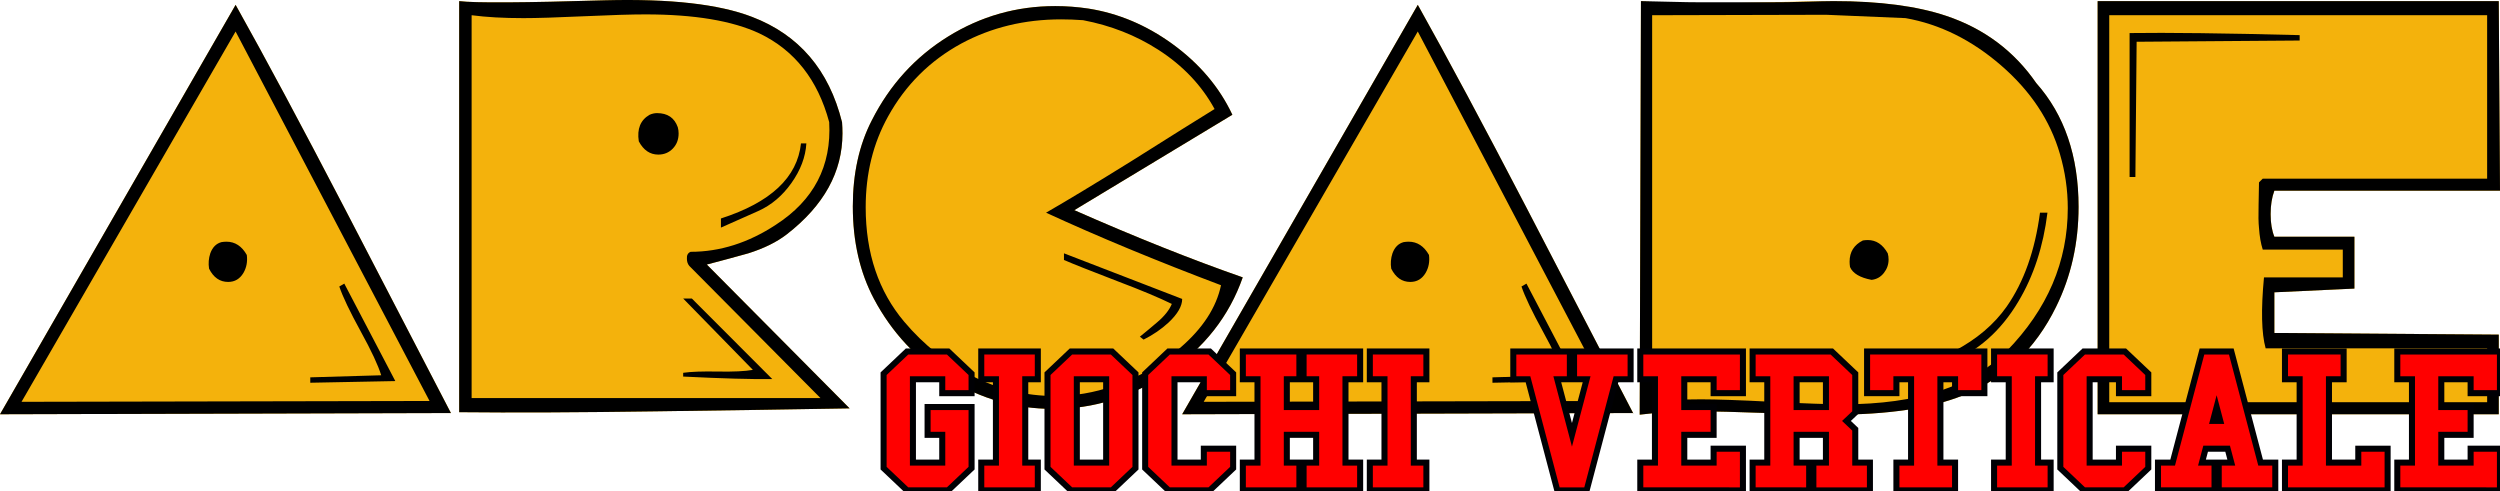
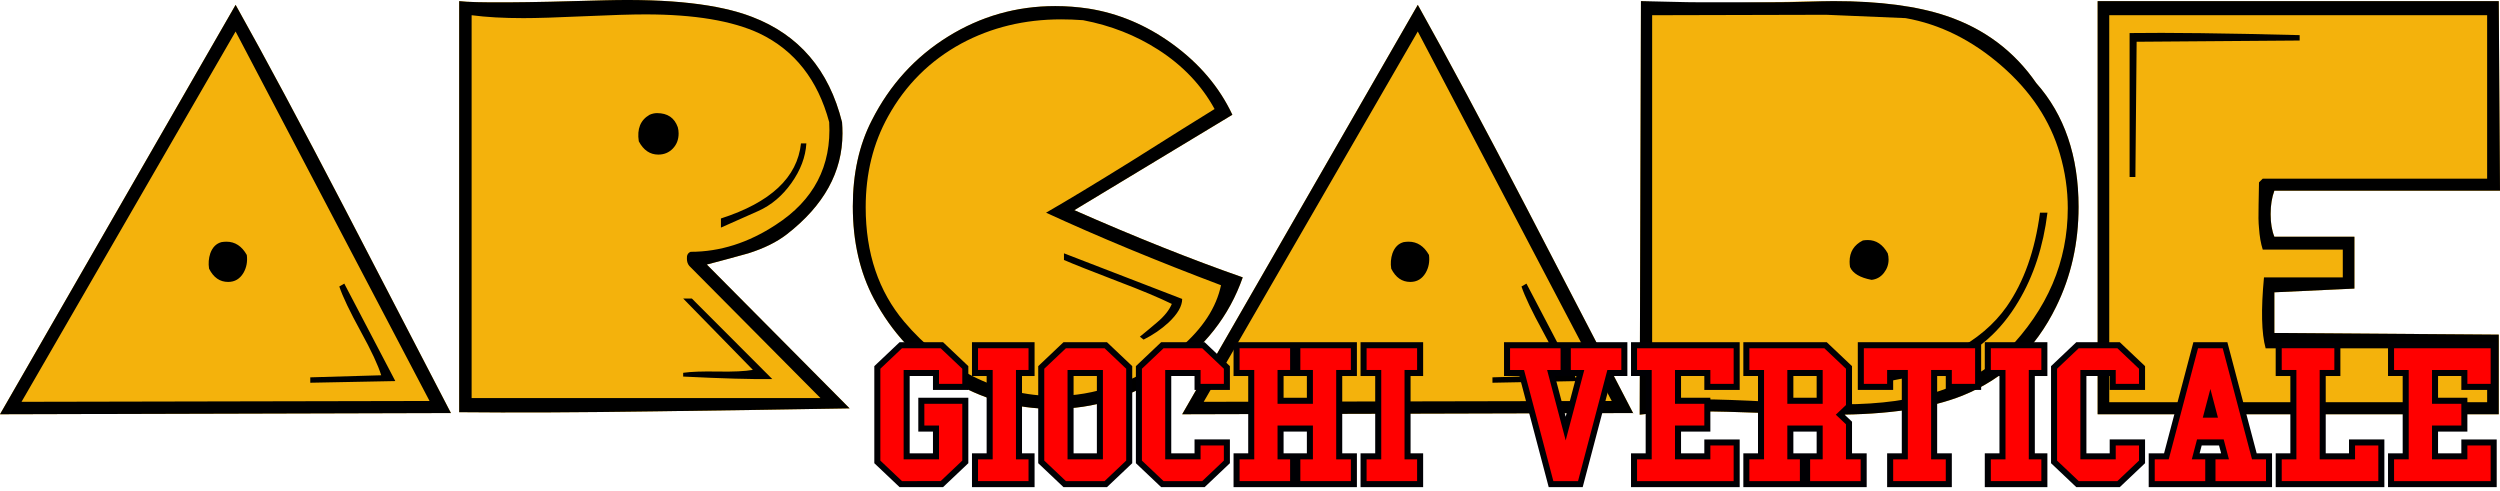
<svg xmlns="http://www.w3.org/2000/svg" enable-background="new 0 0 566.929 129.21" height="156.566" viewBox="0 0 558.831 109.596" width="798.33">
  <g fill="#f4b20c" transform="translate(-2.794 -20.5058)">
    <path d="m2.794 113.106 52.668-91.516c6.676 11.93 14.773 27.044 24.295 45.341l23.829 45.896zm55.17-35.605c.186 1.484-.062 2.813-.742 3.986-.804 1.362-1.947 2.04-3.431 2.04-1.854 0-3.277-.987-4.265-2.967-.185-1.174-.092-2.317.278-3.431.494-1.359 1.328-2.193 2.503-2.504.371-.061.742-.093 1.113-.093 1.916.002 3.431.992 4.544 2.969z" />
    <path d="m192.707 111.79c-14.467.252-28.935.473-43.403.663-17.313.25-31.935.313-43.867.189v-91.887c3.461.434 14.372.371 32.731-.185 14.464-.371 25.374.866 32.73 3.709 10.508 4.019 17.214 11.869 20.121 23.552.06.804.093 1.639.093 2.505 0 8.593-4.142 16.104-12.426 22.533-2.227 1.731-5.101 3.153-8.625 4.265-3.091.867-6.184 1.701-9.273 2.504zm-38.406-62.847c.123.433.186.897.186 1.391 0 1.36-.434 2.488-1.298 3.384-.866.896-1.947 1.344-3.245 1.344-1.855 0-3.308-.987-4.358-2.966-.433-2.782.371-4.759 2.411-5.934.557-.247 1.113-.371 1.669-.371 2.347 0 3.893 1.051 4.635 3.152zm21.124 56.298c-4.508.061-11.148-.126-19.919-.561v-.842c1.73-.249 4.326-.344 7.789-.279 3.461.061 6.057-.064 7.788-.373l-15.577-15.949 1.945.003zm7.619-52.681c-.185 3.029-1.298 5.98-3.337 8.854-2.041 2.875-4.513 4.96-7.418 6.259l-8.344 3.709v-2.041c11.126-3.584 17.091-9.18 17.895-16.782h1.204z" />
    <path d="m280.586 82.507c-3.029 8.655-8.576 15.732-16.643 21.234-8.066 5.5-16.675 8.22-25.823 8.158-8.284 0-16.01-2.21-23.181-6.629-7.171-4.42-12.765-10.4-16.783-17.941-3.152-5.935-4.729-12.825-4.729-20.677 0-7.356 1.421-13.783 4.266-19.286 4.017-7.913 9.689-14.141 17.014-18.684 7.326-4.544 15.314-6.815 23.969-6.815 2.472 0 4.945.186 7.418.556 6.675 1.052 12.918 3.679 18.729 7.88 6.058 4.39 10.538 9.676 13.444 15.856-7.85 4.761-19.626 11.868-35.326 21.326 13.6 5.999 26.149 11.006 37.645 15.022zm-13.536 4.823c0 1.608-1.02 3.37-3.06 5.285-1.608 1.483-3.462 2.75-5.563 3.802l-.835-.649c1.298-1.051 2.596-2.133 3.895-3.245 1.607-1.359 2.688-2.72 3.245-4.08-2.906-1.421-6.894-3.09-11.961-5.007-6.119-2.348-10.168-3.955-12.146-4.82v-1.486z" />
    <path d="m267.049 113.106 52.667-91.516c6.676 11.93 14.773 27.044 24.295 45.341l23.829 45.896zm55.17-35.605c.185 1.484-.063 2.813-.742 3.986-.805 1.362-1.947 2.04-3.432 2.04-1.854 0-3.276-.987-4.266-2.967-.186-1.174-.093-2.317.278-3.431.494-1.359 1.329-2.193 2.504-2.504.371-.061.742-.093 1.112-.093 1.917.002 3.433.992 4.546 2.969zm33.195 28.188-19.01.371v-1.206l15.857-.463c-.682-2.226-2.195-5.472-4.545-9.736-2.473-4.512-4.079-7.882-4.821-10.106l1.112-.649z" />
    <path d="m462.414 89.046c-4.636 9.501-11.623 16.133-20.955 19.896-7.109 2.837-16.69 4.256-28.745 4.256-3.276 0-8.283-.125-15.02-.371-6.738-.247-11.746-.371-15.022-.371-5.067 0-9.518.247-13.351.742l.278-92.443c3.709.371 7.941.557 12.701.557 3.276 0 8.314-.093 15.115-.278 6.799-.186 11.869-.278 15.205-.278 10.323 0 18.762 1.111 25.313 3.331 8.406 2.838 15.083 7.834 20.028 14.992 6.306 7.094 9.457 16.317 9.457 27.667.001 8.082-1.667 15.516-5.004 22.3zm-37.646-11.916c.124.434.186.896.186 1.392 0 1.112-.356 2.117-1.066 3.013-.711.896-1.622 1.407-2.735 1.529-2.597-.492-4.204-1.451-4.821-2.873-.063-.433-.093-.834-.093-1.205 0-2.164.988-3.74 2.967-4.73.371-.061.742-.092 1.113-.092 1.853 0 3.337.989 4.449 2.966zm35.699-9.087c-.928 7.543-3.093 14.157-6.491 19.842-3.957 6.677-9.212 11.282-15.764 13.816-3.648 1.421-6.338 2.379-8.065 2.874-3.029.866-5.874 1.328-8.531 1.392l-.464-1.113c14.525-2.535 24.603-7.82 30.228-15.855 3.832-5.501 6.306-12.485 7.418-20.955h1.669z" />
    <path d="m561.625 63.129h-50.44c-.557 1.498-.835 3.246-.835 5.241 0 1.997.278 3.68.835 5.053h17.895v11.589l-17.895.835v9.087l50.162.371v17.802h-89.662v-92.352h89.662zm-44.785-33.566-36.439.278-.278 30.228h-1.297v-32.174c8.529-.122 21.2.033 38.015.464v1.204z" />
  </g>
  <g transform="translate(-2.794 -20.5058)">
    <path d="m2.794 113.106 52.668-91.516c6.676 11.93 14.773 27.044 24.295 45.341l23.829 45.896zm96.018-2.968-43.354-82.589-47.852 82.775zm-40.848-32.637c.186 1.484-.062 2.813-.742 3.986-.804 1.362-1.947 2.04-3.431 2.04-1.854 0-3.277-.987-4.265-2.967-.185-1.174-.092-2.317.278-3.431.494-1.359 1.328-2.193 2.503-2.504.371-.061.742-.093 1.113-.093 1.916.002 3.431.992 4.544 2.969zm33.195 28.188-19.009.371v-1.206l15.855-.463c-.681-2.226-2.195-5.472-4.543-9.736-2.473-4.512-4.08-7.882-4.822-10.106l1.113-.649z" />
    <path d="m192.707 111.79c-14.467.252-28.935.473-43.403.663-17.313.25-31.935.313-43.867.189v-91.887c3.461.434 14.372.371 32.731-.185 14.464-.371 25.374.866 32.73 3.709 10.508 4.019 17.214 11.869 20.121 23.552.06.804.093 1.639.093 2.505 0 8.593-4.142 16.104-12.426 22.533-2.227 1.731-5.101 3.153-8.625 4.265-3.091.867-6.184 1.701-9.273 2.504zm-4.562-63.988c-2.536-9.446-7.728-16.053-15.578-19.819-6.059-2.839-14.557-4.26-25.499-4.26-3.029 0-7.603.138-13.723.417s-10.632.418-13.538.418c-4.45 0-8.314-.216-11.59-.649v85.581h77.979l-29.326-29.55c-.354-.432-.529-.957-.529-1.575-.062-.803.217-1.327.835-1.573 6.551 0 12.888-2.007 19.008-6.022 8.529-5.493 12.517-13.151 11.961-22.968zm-33.844 1.141c.123.433.186.897.186 1.391 0 1.36-.434 2.488-1.298 3.384-.866.896-1.947 1.344-3.245 1.344-1.855 0-3.308-.987-4.358-2.966-.433-2.782.371-4.759 2.411-5.934.557-.247 1.113-.371 1.669-.371 2.347 0 3.893 1.051 4.635 3.152zm21.124 56.298c-4.508.061-11.148-.126-19.919-.561v-.842c1.73-.249 4.326-.344 7.789-.279 3.461.061 6.057-.064 7.788-.373l-15.577-15.949 1.945.003zm7.619-52.681c-.185 3.029-1.298 5.98-3.337 8.854-2.041 2.875-4.513 4.96-7.418 6.259l-8.344 3.709v-2.041c11.126-3.584 17.091-9.18 17.895-16.782h1.204z" />
    <path d="m280.586 82.507c-3.029 8.655-8.576 15.732-16.643 21.234-8.066 5.5-16.675 8.22-25.823 8.158-8.284 0-16.01-2.21-23.181-6.629-7.171-4.42-12.765-10.4-16.783-17.941-3.152-5.935-4.729-12.825-4.729-20.677 0-7.356 1.421-13.783 4.266-19.286 4.017-7.913 9.689-14.141 17.014-18.684 7.326-4.544 15.314-6.815 23.969-6.815 2.472 0 4.945.186 7.418.556 6.675 1.052 12.918 3.679 18.729 7.88 6.058 4.39 10.538 9.676 13.444 15.856-7.85 4.761-19.626 11.868-35.326 21.326 13.6 5.999 26.149 11.006 37.645 15.022zm-4.855 1.756c-14.334-5.404-27.371-10.81-39.108-16.213 4.824-2.779 11.164-6.61 19.021-11.493 9.401-5.931 15.618-9.824 18.649-11.679-2.906-5.319-7.11-9.742-12.612-13.269-5.008-3.217-10.604-5.413-16.785-6.59-1.669-.122-3.308-.185-4.915-.185-8.161 0-15.58 1.793-22.256 5.377-7.048 3.834-12.521 9.273-16.415 16.32-3.337 5.997-5.006 12.765-5.006 20.306 0 10.262 2.873 18.792 8.618 25.591 4.388 5.193 9.5 9.256 15.339 12.193 5.838 2.936 11.94 4.404 18.306 4.404 4.448 0 8.804-.74 13.067-2.219 5.623-1.908 10.628-4.773 15.015-8.593 5.004-4.309 8.029-8.961 9.082-13.95zm-8.681 3.067c0 1.608-1.02 3.37-3.06 5.285-1.608 1.483-3.462 2.75-5.563 3.802l-.835-.649c1.298-1.051 2.596-2.133 3.895-3.245 1.607-1.359 2.688-2.72 3.245-4.08-2.906-1.421-6.894-3.09-11.961-5.007-6.119-2.348-10.168-3.955-12.146-4.82v-1.486z" />
    <path d="m267.049 113.106 52.667-91.516c6.676 11.93 14.773 27.044 24.295 45.341l23.829 45.896zm96.018-2.968-43.355-82.589-47.852 82.775zm-40.848-32.637c.185 1.484-.063 2.813-.742 3.986-.805 1.362-1.947 2.04-3.432 2.04-1.854 0-3.276-.987-4.266-2.967-.186-1.174-.093-2.317.278-3.431.494-1.359 1.329-2.193 2.504-2.504.371-.061.742-.093 1.112-.093 1.917.002 3.433.992 4.546 2.969zm33.195 28.188-19.01.371v-1.206l15.857-.463c-.682-2.226-2.195-5.472-4.545-9.736-2.473-4.512-4.079-7.882-4.821-10.106l1.112-.649z" />
    <path d="m462.414 89.046c-4.636 9.501-11.623 16.133-20.955 19.896-7.109 2.837-16.69 4.256-28.745 4.256-3.276 0-8.283-.125-15.02-.371-6.738-.247-11.746-.371-15.022-.371-5.067 0-9.518.247-13.351.742l.278-92.443c5.184.078 8.987.264 13.748.264 3.275 0 7.342-.016 14.429 0 6.801.014 11.509-.264 14.845-.264 10.323 0 18.762 1.111 25.313 3.331 8.406 2.838 15.083 7.834 20.028 14.992 6.306 7.094 9.457 16.317 9.457 27.667 0 8.083-1.668 15.517-5.005 22.301zm.835-34.141c-2.165-7.463-6.538-14.048-13.12-19.753-6.584-5.705-13.709-9.238-21.373-10.595l-17.76-.747-38.894.098v86.415c3.214-.37 6.862-.556 10.94-.556 3.462 0 8.747.186 15.856.556 7.107.371 12.425.557 15.948.557 16.504 0 28.682-3.978 36.532-11.935 9.088-9.313 13.631-19.954 13.631-31.921.001-4.07-.588-8.109-1.76-12.119zm-38.481 22.225c.124.434.186.896.186 1.392 0 1.112-.356 2.117-1.066 3.013-.711.896-1.622 1.407-2.735 1.529-2.597-.492-4.204-1.451-4.821-2.873-.063-.433-.093-.834-.093-1.205 0-2.164.988-3.74 2.967-4.73.371-.061.742-.092 1.113-.092 1.853 0 3.337.989 4.449 2.966zm35.699-9.087c-.928 7.543-3.093 14.157-6.491 19.842-3.957 6.677-9.212 11.282-15.764 13.816-3.648 1.421-6.338 2.379-8.065 2.874-3.029.866-5.874 1.328-8.531 1.392l-.464-1.113c14.525-2.535 24.603-7.82 30.228-15.855 3.832-5.501 6.306-12.485 7.418-20.955h1.669z" />
    <path d="m561.625 63.129h-50.44c-.557 1.498-.835 3.246-.835 5.241 0 1.997.278 3.68.835 5.053h17.895v11.589l-17.895.835v9.087l50.162.371v17.802h-89.662v-92.352h89.662zm-2.874 47.288v-12.052h-49.514c-.927-3.339-1.053-8.624-.37-15.857h17.616v-6.211h-17.891c-.435-1.359-.714-2.967-.839-4.822-.126-1.174-.154-2.875-.093-5.1.061-2.472.093-4.172.093-5.1l.835-.835h50.162v-36.531h-84.471v86.508zm-41.911-80.854-36.439.278-.278 30.228h-1.297v-32.174c8.529-.122 21.2.033 38.015.464v1.204z" />
  </g>
  <g fill="#f00" stroke="#000004" stroke-width="1.35">
-     <g transform="translate(77.55025 -9.419453)">
+     <g transform="translate(76.15025 -10.81945)">
      <path d="m125.206 119.036-5.244-4.968v-21.113l5.244-4.968h9.178l5.244 4.968v4.347h-6.555v-3.105h-6.555v18.629h6.555v-6.21h-3.278v-6.21h9.833v13.661l-5.244 4.968z" />
      <path d="m141.793 119.036v-6.21h3.278v-18.629h-3.278v-6.21h12.643v6.21h-2.809v18.629h2.809v6.21z" />
      <path d="m161.845 119.036-5.244-4.968v-21.113l5.244-4.968h9.178l5.244 4.968v21.113l-5.244 4.968zm1.311-6.21h6.555v-18.629h-6.555z" />
      <path d="m183.676 119.036-5.244-4.968v-21.113l5.244-4.968h9.178l5.244 4.968v4.347h-6.555v-3.105h-6.555v18.629h6.555v-3.105h6.555v4.347l-5.244 4.968z" />
      <path d="m200.263 119.036v-6.21h3.278v-18.629h-3.278v-6.21h12.643v6.21h-2.809v6.21h6.555v-6.21h-2.809v-6.21h12.643v6.21h-3.278v18.629h3.278v6.21h-12.643v-6.21h2.809v-6.21h-6.555v6.21h2.809v6.21z" />
      <path d="m228.65 119.036v-6.21h3.278v-18.629h-3.278v-6.21h12.643v6.21h-2.809v18.629h2.809v6.21z" />
    </g>
-     <g transform="translate(-187.689 -9.419453)">
+     <g transform="translate(-189.089 -10.81945)">
      <path d="m525.96 87.988h12.643v6.21h-2.809l3.278 12.419 3.278-12.419h-2.809v-6.21h12.643v6.21h-3.278l-6.555 24.839h-6.555l-6.555-24.839h-3.278z" />
      <path d="m554.347 119.036v-6.21h3.278v-18.629h-3.278v-6.21h22.944v9.315h-6.555v-3.105h-6.555v6.21h6.555v6.21h-6.555v6.21h6.555v-3.105h6.555v9.315z" />
      <path d="m579.456 119.036v-6.21h3.278v-18.629h-3.278v-6.21h17.7l5.244 4.968v8.694l-1.967 1.863 1.967 1.863v7.452h3.278v6.21h-12.643v-6.21h2.809v-6.21h-6.555v6.21h2.809v6.21zm9.833-18.629h6.555v-6.21h-6.555z" />
      <path d="m611.598 119.036v-6.21h3.278v-18.629h-3.278v3.105h-6.555v-9.315h26.222v9.315h-6.555v-3.105h-3.278v18.629h3.278v6.21z" />
      <path d="m633.429 119.036v-6.21h3.278v-18.629h-3.278v-6.21h12.643v6.21h-2.809v18.629h2.809v6.21z" />
      <path d="m653.481 119.036-5.244-4.968v-21.113l5.244-4.968h9.178l5.244 4.968v4.347h-6.555v-3.105h-6.555v18.629h6.555v-3.105h6.555v4.347l-5.244 4.968z" />
      <path d="m670.068 119.036v-6.21h3.278l6.555-24.839h6.555l6.555 24.839h3.278v6.21h-12.643v-6.21h2.809l-.819-3.105h-4.917l-.819 3.105h2.809v6.21zm13.111-18.629-.819 3.105h1.639z" />
      <path d="m698.455 119.036v-6.21h3.278v-18.629h-3.278v-6.21h13.111v6.21h-3.278v18.629h6.555v-3.105h6.555v9.315z" />
      <path d="m723.564 119.036v-6.21h3.278v-18.629h-3.278v-6.21h22.944v9.315h-6.555v-3.105h-6.555v6.21h6.555v6.21h-6.555v6.21h6.555v-3.105h6.555v9.315z" />
    </g>
  </g>
</svg>
